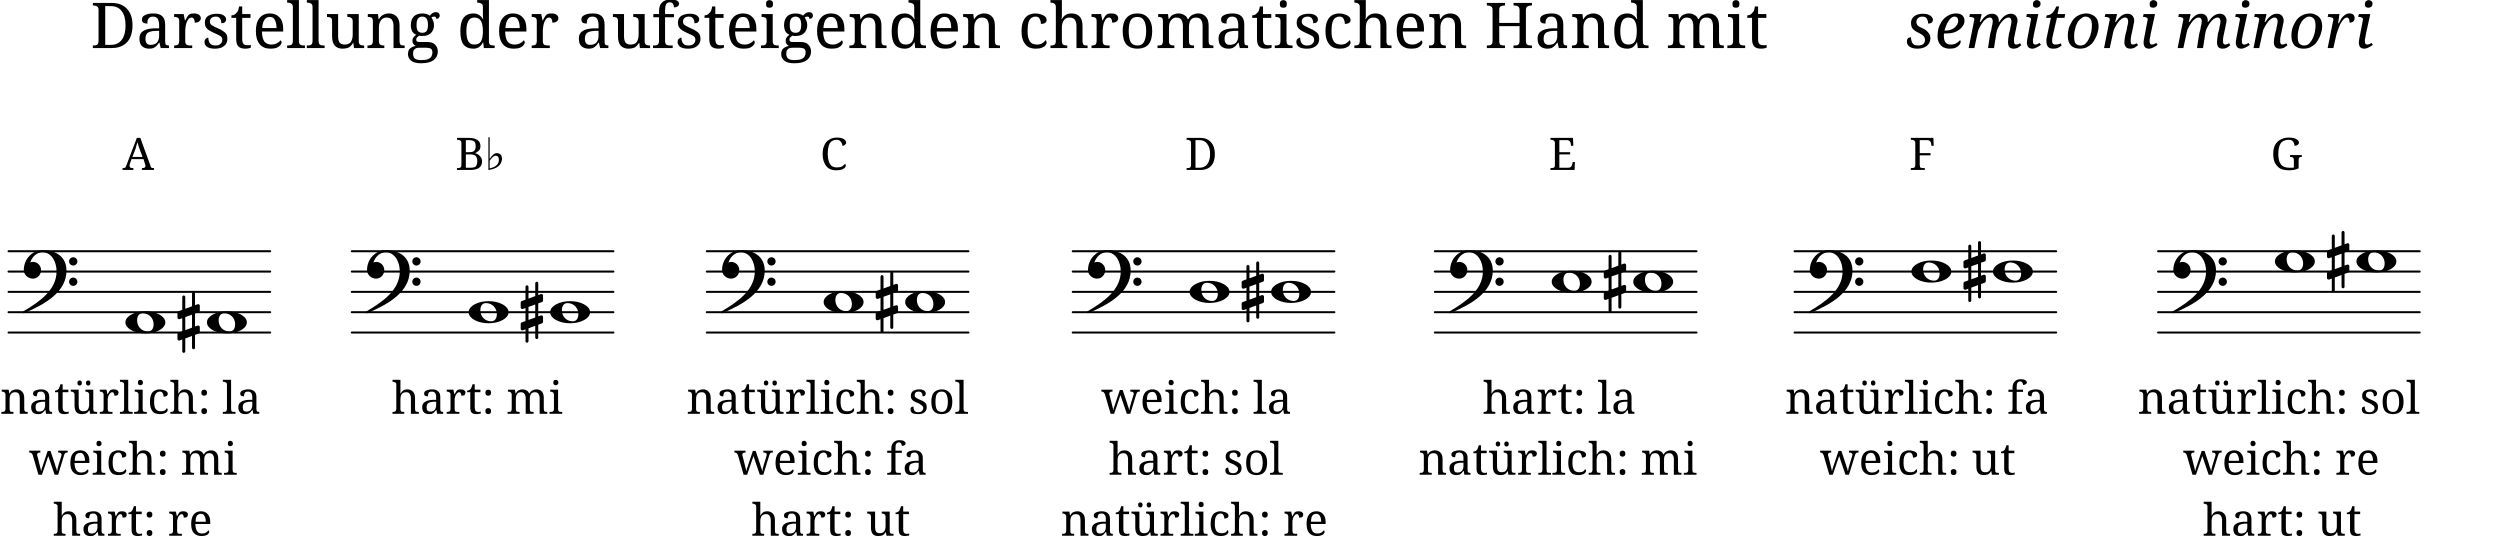
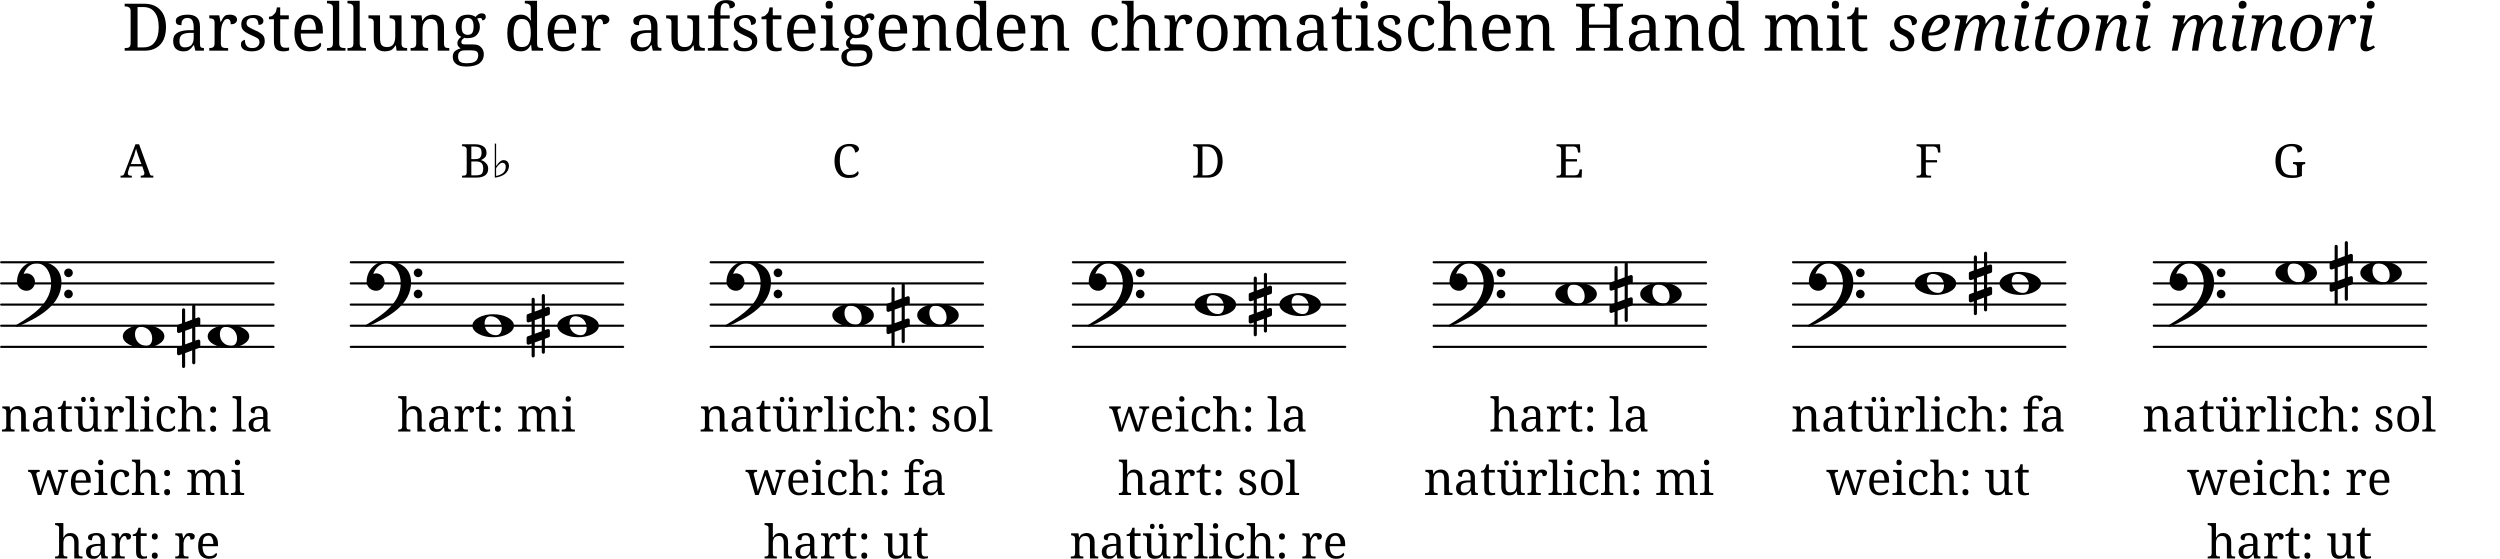
- <svg xmlns="http://www.w3.org/2000/svg" xmlns:xlink="http://www.w3.org/1999/xlink" version="1.2" width="216.18mm" height="46.38mm" viewBox="0 -2.364 123.019 26.395">
+ <svg xmlns="http://www.w3.org/2000/svg" xmlns:xlink="http://www.w3.org/1999/xlink" version="1.2" width="207.63mm" height="46.42mm" viewBox="0 -2.396 118.154 26.418">
  <style type="text/css">

tspan { white-space: pre; }

</style>
-   <g transform="translate(4.4389, -0)">
+   <g transform="translate(5.7623, -0)">
    <text font-family="serif" font-size="3.111" text-anchor="start" fill="currentColor">
      <tspan>Darstellung der aufsteigenden chromatischen Hand mit </tspan>
    </text>
  </g>
-   <g transform="translate(93.7578, -0)">
+   <g transform="translate(89.2427, -0)">
    <text font-family="serif" font-style="italic" font-size="3.111" text-anchor="start" fill="currentColor">
      <tspan>semitoni minori</tspan>
    </text>
  </g>
-   <g transform="translate(6.0263, 6)">
+   <g transform="translate(5.6938, 6)">
    <text font-family="serif" font-size="2.2" text-anchor="start" fill="currentColor">
      <tspan>A</tspan>
    </text>
  </g>
-   <g transform="translate(0.3667, 14)">
-     <line stroke-linejoin="round" stroke-linecap="round" stroke-width="0.1" stroke="currentColor" x1="0.05" y1="0" x2="12.924" y2="0" />
-   </g>
-   <g transform="translate(0.3667, 13)">
-     <line stroke-linejoin="round" stroke-linecap="round" stroke-width="0.1" stroke="currentColor" x1="0.05" y1="0" x2="12.924" y2="0" />
-   </g>
-   <g transform="translate(0.3667, 12)">
-     <line stroke-linejoin="round" stroke-linecap="round" stroke-width="0.1" stroke="currentColor" x1="0.05" y1="0" x2="12.924" y2="0" />
-   </g>
-   <g transform="translate(0.3667, 11)">
-     <line stroke-linejoin="round" stroke-linecap="round" stroke-width="0.1" stroke="currentColor" x1="0.05" y1="0" x2="12.924" y2="0" />
-   </g>
-   <g transform="translate(0.3667, 10)">
-     <line stroke-linejoin="round" stroke-linecap="round" stroke-width="0.1" stroke="currentColor" x1="0.05" y1="0" x2="12.924" y2="0" />
-   </g>
-   <g transform="translate(8.7287, 13.5)">
+   <g transform="translate(0, 14)">
+     <line stroke-linejoin="round" stroke-linecap="round" stroke-width="0.1" stroke="currentColor" x1="0.05" y1="0" x2="12.924" y2="0" />
+   </g>
+   <g transform="translate(0, 13)">
+     <line stroke-linejoin="round" stroke-linecap="round" stroke-width="0.1" stroke="currentColor" x1="0.05" y1="0" x2="12.924" y2="0" />
+   </g>
+   <g transform="translate(0, 12)">
+     <line stroke-linejoin="round" stroke-linecap="round" stroke-width="0.1" stroke="currentColor" x1="0.05" y1="0" x2="12.924" y2="0" />
+   </g>
+   <g transform="translate(0, 11)">
+     <line stroke-linejoin="round" stroke-linecap="round" stroke-width="0.1" stroke="currentColor" x1="0.05" y1="0" x2="12.924" y2="0" />
+   </g>
+   <g transform="translate(0, 10)">
+     <line stroke-linejoin="round" stroke-linecap="round" stroke-width="0.1" stroke="currentColor" x1="0.05" y1="0" x2="12.924" y2="0" />
+   </g>
+   <g transform="translate(8.362, 13.5)">
    <path transform="scale(0.004, -0.004)" d="M216 -312c0 -10 -8 -19 -18 -19s-19 9 -19 19v145l-83 -31v-158c0 -10 -9 -19 -19 -19s-18 9 -18 19v145l-32 -12c-2 -1 -5 -1 -7 -1c-11 0 -20 9 -20 20v60c0 8 5 16 13 19l46 16v160l-32 -11c-2 -1 -5 -1 -7 -1c-11 0 -20 9 -20 20v60c0 8 5 15 13 18l46 17v158 c0 10 8 19 18 19s19 -9 19 -19v-145l83 31v158c0 10 9 19 19 19s18 -9 18 -19v-145l32 12c2 1 5 1 7 1c11 0 20 -9 20 -20v-60c0 -8 -5 -16 -13 -19l-46 -16v-160l32 11c2 1 5 1 7 1c11 0 20 -9 20 -20v-60c0 -8 -5 -15 -13 -18l-46 -17v-158zM96 65v-160l83 30v160z" fill="currentColor" />
  </g>
  <a style="color:inherit;" xlink:href="textedit:///home/johannes/common-lisp/setzkasten/lilypond-export/b1-c5-m2-d.ly:40:16:17">
-     <g transform="translate(10.1787, 13.5)">
-       <path transform="scale(0.004, -0.004)" d="M213 112c-50 0 -69 -43 -69 -88c0 -77 57 -136 134 -136c50 0 69 43 69 88c0 77 -57 136 -134 136zM491 0c0 -43 -34 -75 -72 -96c-53 -29 -114 -40 -174 -40s-120 11 -173 40c-38 21 -72 53 -72 96s34 75 72 96c53 29 113 40 173 40s121 -11 174 -40 c38 -21 72 -53 72 -96z" fill="currentColor" />
-     </g>
-   </a>
-   <g transform="translate(1.1667, 11)">
+     <g transform="translate(9.812, 13.5)">
+       <path transform="scale(0.004, -0.004)" d="M213 112c-50 0 -69 -43 -69 -88c0 -77 57 -136 134 -136c50 0 69 43 69 88c0 77 -57 136 -134 136zM491 0c0 -43 -34 -75 -72 -96c-53 -29 -114 -40 -174 -40s-120 11 -173 40c-38 21 -72 53 -72 96s34 75 72 96c53 29 113 40 173 40s121 -11 174 -40 c38 -21 72 -53 72 -96z" fill="currentColor" />
+     </g>
+   </a>
+   <g transform="translate(0.8, 11)">
    <path transform="scale(0.004, -0.004)" d="M557 -125c0 28 23 51 51 51s51 -23 51 -51s-23 -51 -51 -51s-51 23 -51 51zM557 125c0 28 23 51 51 51s51 -23 51 -51s-23 -51 -51 -51s-51 23 -51 51zM232 263c172 0 293 -88 293 -251c0 -263 -263 -414 -516 -521c-3 -3 -6 -4 -9 -4c-7 0 -13 6 -13 13c0 3 1 6 4 9 c202 118 412 265 412 493c0 120 -63 235 -171 235c-74 0 -129 -54 -154 -126c11 5 22 8 34 8c55 0 100 -45 100 -100c0 -58 -44 -106 -100 -106c-60 0 -112 47 -112 106c0 133 102 244 232 244z" fill="currentColor" />
  </g>
  <a style="color:inherit;" xlink:href="textedit:///home/johannes/common-lisp/setzkasten/lilypond-export/b1-c5-m2-d.ly:39:29:30">
-     <g transform="translate(6.1667, 13.5)">
-       <path transform="scale(0.004, -0.004)" d="M213 112c-50 0 -69 -43 -69 -88c0 -77 57 -136 134 -136c50 0 69 43 69 88c0 77 -57 136 -134 136zM491 0c0 -43 -34 -75 -72 -96c-53 -29 -114 -40 -174 -40s-120 11 -173 40c-38 21 -72 53 -72 96s34 75 72 96c53 29 113 40 173 40s121 -11 174 -40 c38 -21 72 -53 72 -96z" fill="currentColor" />
-     </g>
-   </a>
-   <g transform="translate(0, 18)">
+     <g transform="translate(5.8, 13.5)">
+       <path transform="scale(0.004, -0.004)" d="M213 112c-50 0 -69 -43 -69 -88c0 -77 57 -136 134 -136c50 0 69 43 69 88c0 77 -57 136 -134 136zM491 0c0 -43 -34 -75 -72 -96c-53 -29 -114 -40 -174 -40s-120 11 -173 40c-38 21 -72 53 -72 96s34 75 72 96c53 29 113 40 173 40s121 -11 174 -40 c38 -21 72 -53 72 -96z" fill="currentColor" />
+     </g>
+   </a>
+   <g transform="translate(0.026, 18)">
    <text font-family="serif" font-size="2.2" text-anchor="start" fill="currentColor">
      <tspan>natürlich: la</tspan>
    </text>
  </g>
-   <g transform="translate(1.434, 21)">
+   <g transform="translate(1.3234, 21)">
    <text font-family="serif" font-size="2.2" text-anchor="start" fill="currentColor">
      <tspan>weich: mi</tspan>
    </text>
  </g>
-   <g transform="translate(2.5949, 24)">
+   <g transform="translate(2.5526, 24)">
    <text font-family="serif" font-size="2.2" text-anchor="start" fill="currentColor">
      <tspan>hart: re</tspan>
    </text>
  </g>
-   <g transform="translate(22.4048, 6)">
+   <g transform="translate(21.7568, 6)">
    <text font-family="serif" font-size="2.2" text-anchor="start" fill="currentColor">
      <tspan>B♭</tspan>
    </text>
  </g>
-   <g transform="translate(17.2573, 14)">
-     <line stroke-linejoin="round" stroke-linecap="round" stroke-width="0.1" stroke="currentColor" x1="0.05" y1="0" x2="12.924" y2="0" />
-   </g>
-   <g transform="translate(17.2573, 13)">
-     <line stroke-linejoin="round" stroke-linecap="round" stroke-width="0.1" stroke="currentColor" x1="0.05" y1="0" x2="12.924" y2="0" />
-   </g>
-   <g transform="translate(17.2573, 12)">
-     <line stroke-linejoin="round" stroke-linecap="round" stroke-width="0.1" stroke="currentColor" x1="0.05" y1="0" x2="12.924" y2="0" />
-   </g>
-   <g transform="translate(17.2573, 11)">
-     <line stroke-linejoin="round" stroke-linecap="round" stroke-width="0.1" stroke="currentColor" x1="0.05" y1="0" x2="12.924" y2="0" />
-   </g>
-   <g transform="translate(17.2573, 10)">
-     <line stroke-linejoin="round" stroke-linecap="round" stroke-width="0.1" stroke="currentColor" x1="0.05" y1="0" x2="12.924" y2="0" />
-   </g>
-   <g transform="translate(25.6193, 13)">
+   <g transform="translate(16.524, 14)">
+     <line stroke-linejoin="round" stroke-linecap="round" stroke-width="0.1" stroke="currentColor" x1="0.05" y1="0" x2="12.924" y2="0" />
+   </g>
+   <g transform="translate(16.524, 13)">
+     <line stroke-linejoin="round" stroke-linecap="round" stroke-width="0.1" stroke="currentColor" x1="0.05" y1="0" x2="12.924" y2="0" />
+   </g>
+   <g transform="translate(16.524, 12)">
+     <line stroke-linejoin="round" stroke-linecap="round" stroke-width="0.1" stroke="currentColor" x1="0.05" y1="0" x2="12.924" y2="0" />
+   </g>
+   <g transform="translate(16.524, 11)">
+     <line stroke-linejoin="round" stroke-linecap="round" stroke-width="0.1" stroke="currentColor" x1="0.05" y1="0" x2="12.924" y2="0" />
+   </g>
+   <g transform="translate(16.524, 10)">
+     <line stroke-linejoin="round" stroke-linecap="round" stroke-width="0.1" stroke="currentColor" x1="0.05" y1="0" x2="12.924" y2="0" />
+   </g>
+   <g transform="translate(24.886, 13)">
    <path transform="scale(0.004, -0.004)" d="M216 -312c0 -10 -8 -19 -18 -19s-19 9 -19 19v145l-83 -31v-158c0 -10 -9 -19 -19 -19s-18 9 -18 19v145l-32 -12c-2 -1 -5 -1 -7 -1c-11 0 -20 9 -20 20v60c0 8 5 16 13 19l46 16v160l-32 -11c-2 -1 -5 -1 -7 -1c-11 0 -20 9 -20 20v60c0 8 5 15 13 18l46 17v158 c0 10 8 19 18 19s19 -9 19 -19v-145l83 31v158c0 10 9 19 19 19s18 -9 18 -19v-145l32 12c2 1 5 1 7 1c11 0 20 -9 20 -20v-60c0 -8 -5 -16 -13 -19l-46 -16v-160l32 11c2 1 5 1 7 1c11 0 20 -9 20 -20v-60c0 -8 -5 -15 -13 -18l-46 -17v-158zM96 65v-160l83 30v160z" fill="currentColor" />
  </g>
  <a style="color:inherit;" xlink:href="textedit:///home/johannes/common-lisp/setzkasten/lilypond-export/b1-c5-m2-d.ly:81:16:17">
-     <g transform="translate(27.0693, 13)">
-       <path transform="scale(0.004, -0.004)" d="M213 112c-50 0 -69 -43 -69 -88c0 -77 57 -136 134 -136c50 0 69 43 69 88c0 77 -57 136 -134 136zM491 0c0 -43 -34 -75 -72 -96c-53 -29 -114 -40 -174 -40s-120 11 -173 40c-38 21 -72 53 -72 96s34 75 72 96c53 29 113 40 173 40s121 -11 174 -40 c38 -21 72 -53 72 -96z" fill="currentColor" />
-     </g>
-   </a>
-   <g transform="translate(18.0573, 11)">
+     <g transform="translate(26.336, 13)">
+       <path transform="scale(0.004, -0.004)" d="M213 112c-50 0 -69 -43 -69 -88c0 -77 57 -136 134 -136c50 0 69 43 69 88c0 77 -57 136 -134 136zM491 0c0 -43 -34 -75 -72 -96c-53 -29 -114 -40 -174 -40s-120 11 -173 40c-38 21 -72 53 -72 96s34 75 72 96c53 29 113 40 173 40s121 -11 174 -40 c38 -21 72 -53 72 -96z" fill="currentColor" />
+     </g>
+   </a>
+   <g transform="translate(17.324, 11)">
    <path transform="scale(0.004, -0.004)" d="M557 -125c0 28 23 51 51 51s51 -23 51 -51s-23 -51 -51 -51s-51 23 -51 51zM557 125c0 28 23 51 51 51s51 -23 51 -51s-23 -51 -51 -51s-51 23 -51 51zM232 263c172 0 293 -88 293 -251c0 -263 -263 -414 -516 -521c-3 -3 -6 -4 -9 -4c-7 0 -13 6 -13 13c0 3 1 6 4 9 c202 118 412 265 412 493c0 120 -63 235 -171 235c-74 0 -129 -54 -154 -126c11 5 22 8 34 8c55 0 100 -45 100 -100c0 -58 -44 -106 -100 -106c-60 0 -112 47 -112 106c0 133 102 244 232 244z" fill="currentColor" />
  </g>
  <a style="color:inherit;" xlink:href="textedit:///home/johannes/common-lisp/setzkasten/lilypond-export/b1-c5-m2-d.ly:80:29:30">
-     <g transform="translate(23.0573, 13)">
-       <path transform="scale(0.004, -0.004)" d="M213 112c-50 0 -69 -43 -69 -88c0 -77 57 -136 134 -136c50 0 69 43 69 88c0 77 -57 136 -134 136zM491 0c0 -43 -34 -75 -72 -96c-53 -29 -114 -40 -174 -40s-120 11 -173 40c-38 21 -72 53 -72 96s34 75 72 96c53 29 113 40 173 40s121 -11 174 -40 c38 -21 72 -53 72 -96z" fill="currentColor" />
-     </g>
-   </a>
-   <g transform="translate(19.2636, 18)">
+     <g transform="translate(22.324, 13)">
+       <path transform="scale(0.004, -0.004)" d="M213 112c-50 0 -69 -43 -69 -88c0 -77 57 -136 134 -136c50 0 69 43 69 88c0 77 -57 136 -134 136zM491 0c0 -43 -34 -75 -72 -96c-53 -29 -114 -40 -174 -40s-120 11 -173 40c-38 21 -72 53 -72 96s34 75 72 96c53 29 113 40 173 40s121 -11 174 -40 c38 -21 72 -53 72 -96z" fill="currentColor" />
+     </g>
+   </a>
+   <g transform="translate(18.7693, 18)">
    <text font-family="serif" font-size="2.2" text-anchor="start" fill="currentColor">
      <tspan>hart: mi</tspan>
    </text>
  </g>
-   <g transform="translate(40.3539, 6)">
+   <g transform="translate(39.3133, 6)">
    <text font-family="serif" font-size="2.2" text-anchor="start" fill="currentColor">
      <tspan>C</tspan>
    </text>
  </g>
-   <g transform="translate(34.7284, 14)">
-     <line stroke-linejoin="round" stroke-linecap="round" stroke-width="0.1" stroke="currentColor" x1="0.05" y1="0" x2="12.924" y2="0" />
-   </g>
-   <g transform="translate(34.7284, 13)">
-     <line stroke-linejoin="round" stroke-linecap="round" stroke-width="0.1" stroke="currentColor" x1="0.05" y1="0" x2="12.924" y2="0" />
-   </g>
-   <g transform="translate(34.7284, 12)">
-     <line stroke-linejoin="round" stroke-linecap="round" stroke-width="0.1" stroke="currentColor" x1="0.05" y1="0" x2="12.924" y2="0" />
-   </g>
-   <g transform="translate(34.7284, 11)">
-     <line stroke-linejoin="round" stroke-linecap="round" stroke-width="0.1" stroke="currentColor" x1="0.05" y1="0" x2="12.924" y2="0" />
-   </g>
-   <g transform="translate(34.7284, 10)">
-     <line stroke-linejoin="round" stroke-linecap="round" stroke-width="0.1" stroke="currentColor" x1="0.05" y1="0" x2="12.924" y2="0" />
-   </g>
-   <g transform="translate(43.0904, 12.5)">
+   <g transform="translate(33.5342, 14)">
+     <line stroke-linejoin="round" stroke-linecap="round" stroke-width="0.1" stroke="currentColor" x1="0.05" y1="0" x2="12.924" y2="0" />
+   </g>
+   <g transform="translate(33.5342, 13)">
+     <line stroke-linejoin="round" stroke-linecap="round" stroke-width="0.1" stroke="currentColor" x1="0.05" y1="0" x2="12.924" y2="0" />
+   </g>
+   <g transform="translate(33.5342, 12)">
+     <line stroke-linejoin="round" stroke-linecap="round" stroke-width="0.1" stroke="currentColor" x1="0.05" y1="0" x2="12.924" y2="0" />
+   </g>
+   <g transform="translate(33.5342, 11)">
+     <line stroke-linejoin="round" stroke-linecap="round" stroke-width="0.1" stroke="currentColor" x1="0.05" y1="0" x2="12.924" y2="0" />
+   </g>
+   <g transform="translate(33.5342, 10)">
+     <line stroke-linejoin="round" stroke-linecap="round" stroke-width="0.1" stroke="currentColor" x1="0.05" y1="0" x2="12.924" y2="0" />
+   </g>
+   <g transform="translate(41.8962, 12.5)">
    <path transform="scale(0.004, -0.004)" d="M216 -312c0 -10 -8 -19 -18 -19s-19 9 -19 19v145l-83 -31v-158c0 -10 -9 -19 -19 -19s-18 9 -18 19v145l-32 -12c-2 -1 -5 -1 -7 -1c-11 0 -20 9 -20 20v60c0 8 5 16 13 19l46 16v160l-32 -11c-2 -1 -5 -1 -7 -1c-11 0 -20 9 -20 20v60c0 8 5 15 13 18l46 17v158 c0 10 8 19 18 19s19 -9 19 -19v-145l83 31v158c0 10 9 19 19 19s18 -9 18 -19v-145l32 12c2 1 5 1 7 1c11 0 20 -9 20 -20v-60c0 -8 -5 -16 -13 -19l-46 -16v-160l32 11c2 1 5 1 7 1c11 0 20 -9 20 -20v-60c0 -8 -5 -15 -13 -18l-46 -17v-158zM96 65v-160l83 30v160z" fill="currentColor" />
  </g>
  <a style="color:inherit;" xlink:href="textedit:///home/johannes/common-lisp/setzkasten/lilypond-export/b1-c5-m2-d.ly:116:16:17">
-     <g transform="translate(44.5404, 12.5)">
-       <path transform="scale(0.004, -0.004)" d="M213 112c-50 0 -69 -43 -69 -88c0 -77 57 -136 134 -136c50 0 69 43 69 88c0 77 -57 136 -134 136zM491 0c0 -43 -34 -75 -72 -96c-53 -29 -114 -40 -174 -40s-120 11 -173 40c-38 21 -72 53 -72 96s34 75 72 96c53 29 113 40 173 40s121 -11 174 -40 c38 -21 72 -53 72 -96z" fill="currentColor" />
-     </g>
-   </a>
-   <g transform="translate(35.5284, 11)">
+     <g transform="translate(43.3462, 12.5)">
+       <path transform="scale(0.004, -0.004)" d="M213 112c-50 0 -69 -43 -69 -88c0 -77 57 -136 134 -136c50 0 69 43 69 88c0 77 -57 136 -134 136zM491 0c0 -43 -34 -75 -72 -96c-53 -29 -114 -40 -174 -40s-120 11 -173 40c-38 21 -72 53 -72 96s34 75 72 96c53 29 113 40 173 40s121 -11 174 -40 c38 -21 72 -53 72 -96z" fill="currentColor" />
+     </g>
+   </a>
+   <g transform="translate(34.3342, 11)">
    <path transform="scale(0.004, -0.004)" d="M557 -125c0 28 23 51 51 51s51 -23 51 -51s-23 -51 -51 -51s-51 23 -51 51zM557 125c0 28 23 51 51 51s51 -23 51 -51s-23 -51 -51 -51s-51 23 -51 51zM232 263c172 0 293 -88 293 -251c0 -263 -263 -414 -516 -521c-3 -3 -6 -4 -9 -4c-7 0 -13 6 -13 13c0 3 1 6 4 9 c202 118 412 265 412 493c0 120 -63 235 -171 235c-74 0 -129 -54 -154 -126c11 5 22 8 34 8c55 0 100 -45 100 -100c0 -58 -44 -106 -100 -106c-60 0 -112 47 -112 106c0 133 102 244 232 244z" fill="currentColor" />
  </g>
  <a style="color:inherit;" xlink:href="textedit:///home/johannes/common-lisp/setzkasten/lilypond-export/b1-c5-m2-d.ly:115:29:30">
-     <g transform="translate(40.5284, 12.5)">
-       <path transform="scale(0.004, -0.004)" d="M213 112c-50 0 -69 -43 -69 -88c0 -77 57 -136 134 -136c50 0 69 43 69 88c0 77 -57 136 -134 136zM491 0c0 -43 -34 -75 -72 -96c-53 -29 -114 -40 -174 -40s-120 11 -173 40c-38 21 -72 53 -72 96s34 75 72 96c53 29 113 40 173 40s121 -11 174 -40 c38 -21 72 -53 72 -96z" fill="currentColor" />
-     </g>
-   </a>
-   <g transform="translate(33.7813, 18)">
+     <g transform="translate(39.3342, 12.5)">
+       <path transform="scale(0.004, -0.004)" d="M213 112c-50 0 -69 -43 -69 -88c0 -77 57 -136 134 -136c50 0 69 43 69 88c0 77 -57 136 -134 136zM491 0c0 -43 -34 -75 -72 -96c-53 -29 -114 -40 -174 -40s-120 11 -173 40c-38 21 -72 53 -72 96s34 75 72 96c53 29 113 40 173 40s121 -11 174 -40 c38 -21 72 -53 72 -96z" fill="currentColor" />
+     </g>
+   </a>
+   <g transform="translate(33.048, 18)">
    <text font-family="serif" font-size="2.2" text-anchor="start" fill="currentColor">
      <tspan>natürlich: sol</tspan>
    </text>
  </g>
-   <g transform="translate(36.1372, 21)">
+   <g transform="translate(35.2332, 21)">
    <text font-family="serif" font-size="2.2" text-anchor="start" fill="currentColor">
      <tspan>weich: fa</tspan>
    </text>
  </g>
-   <g transform="translate(36.9737, 24)">
+   <g transform="translate(36.0868, 24)">
    <text font-family="serif" font-size="2.2" text-anchor="start" fill="currentColor">
      <tspan>hart: ut</tspan>
    </text>
  </g>
-   <g transform="translate(58.3112, 6)">
+   <g transform="translate(56.3146, 6)">
    <text font-family="serif" font-size="2.2" text-anchor="start" fill="currentColor">
      <tspan>D</tspan>
    </text>
  </g>
-   <g transform="translate(52.7369, 14)">
-     <line stroke-linejoin="round" stroke-linecap="round" stroke-width="0.1" stroke="currentColor" x1="0.05" y1="0" x2="12.924" y2="0" />
-   </g>
-   <g transform="translate(52.7369, 13)">
-     <line stroke-linejoin="round" stroke-linecap="round" stroke-width="0.1" stroke="currentColor" x1="0.05" y1="0" x2="12.924" y2="0" />
-   </g>
-   <g transform="translate(52.7369, 12)">
-     <line stroke-linejoin="round" stroke-linecap="round" stroke-width="0.1" stroke="currentColor" x1="0.05" y1="0" x2="12.924" y2="0" />
-   </g>
-   <g transform="translate(52.7369, 11)">
-     <line stroke-linejoin="round" stroke-linecap="round" stroke-width="0.1" stroke="currentColor" x1="0.05" y1="0" x2="12.924" y2="0" />
-   </g>
-   <g transform="translate(52.7369, 10)">
-     <line stroke-linejoin="round" stroke-linecap="round" stroke-width="0.1" stroke="currentColor" x1="0.05" y1="0" x2="12.924" y2="0" />
-   </g>
-   <g transform="translate(61.0989, 12)">
+   <g transform="translate(50.6549, 14)">
+     <line stroke-linejoin="round" stroke-linecap="round" stroke-width="0.1" stroke="currentColor" x1="0.05" y1="0" x2="12.924" y2="0" />
+   </g>
+   <g transform="translate(50.6549, 13)">
+     <line stroke-linejoin="round" stroke-linecap="round" stroke-width="0.1" stroke="currentColor" x1="0.05" y1="0" x2="12.924" y2="0" />
+   </g>
+   <g transform="translate(50.6549, 12)">
+     <line stroke-linejoin="round" stroke-linecap="round" stroke-width="0.1" stroke="currentColor" x1="0.05" y1="0" x2="12.924" y2="0" />
+   </g>
+   <g transform="translate(50.6549, 11)">
+     <line stroke-linejoin="round" stroke-linecap="round" stroke-width="0.1" stroke="currentColor" x1="0.05" y1="0" x2="12.924" y2="0" />
+   </g>
+   <g transform="translate(50.6549, 10)">
+     <line stroke-linejoin="round" stroke-linecap="round" stroke-width="0.1" stroke="currentColor" x1="0.05" y1="0" x2="12.924" y2="0" />
+   </g>
+   <g transform="translate(59.0169, 12)">
    <path transform="scale(0.004, -0.004)" d="M216 -312c0 -10 -8 -19 -18 -19s-19 9 -19 19v145l-83 -31v-158c0 -10 -9 -19 -19 -19s-18 9 -18 19v145l-32 -12c-2 -1 -5 -1 -7 -1c-11 0 -20 9 -20 20v60c0 8 5 16 13 19l46 16v160l-32 -11c-2 -1 -5 -1 -7 -1c-11 0 -20 9 -20 20v60c0 8 5 15 13 18l46 17v158 c0 10 8 19 18 19s19 -9 19 -19v-145l83 31v158c0 10 9 19 19 19s18 -9 18 -19v-145l32 12c2 1 5 1 7 1c11 0 20 -9 20 -20v-60c0 -8 -5 -16 -13 -19l-46 -16v-160l32 11c2 1 5 1 7 1c11 0 20 -9 20 -20v-60c0 -8 -5 -15 -13 -18l-46 -17v-158zM96 65v-160l83 30v160z" fill="currentColor" />
  </g>
  <a style="color:inherit;" xlink:href="textedit:///home/johannes/common-lisp/setzkasten/lilypond-export/b1-c5-m2-d.ly:157:16:17">
-     <g transform="translate(62.5489, 12)">
-       <path transform="scale(0.004, -0.004)" d="M213 112c-50 0 -69 -43 -69 -88c0 -77 57 -136 134 -136c50 0 69 43 69 88c0 77 -57 136 -134 136zM491 0c0 -43 -34 -75 -72 -96c-53 -29 -114 -40 -174 -40s-120 11 -173 40c-38 21 -72 53 -72 96s34 75 72 96c53 29 113 40 173 40s121 -11 174 -40 c38 -21 72 -53 72 -96z" fill="currentColor" />
-     </g>
-   </a>
-   <g transform="translate(53.5369, 11)">
+     <g transform="translate(60.4669, 12)">
+       <path transform="scale(0.004, -0.004)" d="M213 112c-50 0 -69 -43 -69 -88c0 -77 57 -136 134 -136c50 0 69 43 69 88c0 77 -57 136 -134 136zM491 0c0 -43 -34 -75 -72 -96c-53 -29 -114 -40 -174 -40s-120 11 -173 40c-38 21 -72 53 -72 96s34 75 72 96c53 29 113 40 173 40s121 -11 174 -40 c38 -21 72 -53 72 -96z" fill="currentColor" />
+     </g>
+   </a>
+   <g transform="translate(51.4549, 11)">
    <path transform="scale(0.004, -0.004)" d="M557 -125c0 28 23 51 51 51s51 -23 51 -51s-23 -51 -51 -51s-51 23 -51 51zM557 125c0 28 23 51 51 51s51 -23 51 -51s-23 -51 -51 -51s-51 23 -51 51zM232 263c172 0 293 -88 293 -251c0 -263 -263 -414 -516 -521c-3 -3 -6 -4 -9 -4c-7 0 -13 6 -13 13c0 3 1 6 4 9 c202 118 412 265 412 493c0 120 -63 235 -171 235c-74 0 -129 -54 -154 -126c11 5 22 8 34 8c55 0 100 -45 100 -100c0 -58 -44 -106 -100 -106c-60 0 -112 47 -112 106c0 133 102 244 232 244z" fill="currentColor" />
  </g>
  <a style="color:inherit;" xlink:href="textedit:///home/johannes/common-lisp/setzkasten/lilypond-export/b1-c5-m2-d.ly:156:29:30">
-     <g transform="translate(58.5369, 12)">
-       <path transform="scale(0.004, -0.004)" d="M213 112c-50 0 -69 -43 -69 -88c0 -77 57 -136 134 -136c50 0 69 43 69 88c0 77 -57 136 -134 136zM491 0c0 -43 -34 -75 -72 -96c-53 -29 -114 -40 -174 -40s-120 11 -173 40c-38 21 -72 53 -72 96s34 75 72 96c53 29 113 40 173 40s121 -11 174 -40 c38 -21 72 -53 72 -96z" fill="currentColor" />
-     </g>
-   </a>
-   <g transform="translate(54.1969, 18)">
+     <g transform="translate(56.4549, 12)">
+       <path transform="scale(0.004, -0.004)" d="M213 112c-50 0 -69 -43 -69 -88c0 -77 57 -136 134 -136c50 0 69 43 69 88c0 77 -57 136 -134 136zM491 0c0 -43 -34 -75 -72 -96c-53 -29 -114 -40 -174 -40s-120 11 -173 40c-38 21 -72 53 -72 96s34 75 72 96c53 29 113 40 173 40s121 -11 174 -40 c38 -21 72 -53 72 -96z" fill="currentColor" />
+     </g>
+   </a>
+   <g transform="translate(52.4222, 18)">
    <text font-family="serif" font-size="2.2" text-anchor="start" fill="currentColor">
      <tspan>weich: la</tspan>
    </text>
  </g>
-   <g transform="translate(54.5554, 21)">
+   <g transform="translate(52.8319, 21)">
    <text font-family="serif" font-size="2.2" text-anchor="start" fill="currentColor">
      <tspan>hart: sol</tspan>
    </text>
  </g>
-   <g transform="translate(52.1995, 24)">
+   <g transform="translate(50.5443, 24)">
    <text font-family="serif" font-size="2.2" text-anchor="start" fill="currentColor">
      <tspan>natürlich: re</tspan>
    </text>
  </g>
-   <g transform="translate(76.2172, 6)">
+   <g transform="translate(73.4865, 6)">
    <text font-family="serif" font-size="2.2" text-anchor="start" fill="currentColor">
      <tspan>E</tspan>
    </text>
  </g>
-   <g transform="translate(70.5576, 14)">
-     <line stroke-linejoin="round" stroke-linecap="round" stroke-width="0.1" stroke="currentColor" x1="0.05" y1="0" x2="12.924" y2="0" />
-   </g>
-   <g transform="translate(70.5576, 13)">
-     <line stroke-linejoin="round" stroke-linecap="round" stroke-width="0.1" stroke="currentColor" x1="0.05" y1="0" x2="12.924" y2="0" />
-   </g>
-   <g transform="translate(70.5576, 12)">
-     <line stroke-linejoin="round" stroke-linecap="round" stroke-width="0.1" stroke="currentColor" x1="0.05" y1="0" x2="12.924" y2="0" />
-   </g>
-   <g transform="translate(70.5576, 11)">
-     <line stroke-linejoin="round" stroke-linecap="round" stroke-width="0.1" stroke="currentColor" x1="0.05" y1="0" x2="12.924" y2="0" />
-   </g>
-   <g transform="translate(70.5576, 10)">
-     <line stroke-linejoin="round" stroke-linecap="round" stroke-width="0.1" stroke="currentColor" x1="0.05" y1="0" x2="12.924" y2="0" />
-   </g>
-   <g transform="translate(78.9196, 11.5)">
+   <g transform="translate(67.7074, 14)">
+     <line stroke-linejoin="round" stroke-linecap="round" stroke-width="0.1" stroke="currentColor" x1="0.05" y1="0" x2="12.924" y2="0" />
+   </g>
+   <g transform="translate(67.7074, 13)">
+     <line stroke-linejoin="round" stroke-linecap="round" stroke-width="0.1" stroke="currentColor" x1="0.05" y1="0" x2="12.924" y2="0" />
+   </g>
+   <g transform="translate(67.7074, 12)">
+     <line stroke-linejoin="round" stroke-linecap="round" stroke-width="0.1" stroke="currentColor" x1="0.05" y1="0" x2="12.924" y2="0" />
+   </g>
+   <g transform="translate(67.7074, 11)">
+     <line stroke-linejoin="round" stroke-linecap="round" stroke-width="0.1" stroke="currentColor" x1="0.05" y1="0" x2="12.924" y2="0" />
+   </g>
+   <g transform="translate(67.7074, 10)">
+     <line stroke-linejoin="round" stroke-linecap="round" stroke-width="0.1" stroke="currentColor" x1="0.05" y1="0" x2="12.924" y2="0" />
+   </g>
+   <g transform="translate(76.0694, 11.5)">
    <path transform="scale(0.004, -0.004)" d="M216 -312c0 -10 -8 -19 -18 -19s-19 9 -19 19v145l-83 -31v-158c0 -10 -9 -19 -19 -19s-18 9 -18 19v145l-32 -12c-2 -1 -5 -1 -7 -1c-11 0 -20 9 -20 20v60c0 8 5 16 13 19l46 16v160l-32 -11c-2 -1 -5 -1 -7 -1c-11 0 -20 9 -20 20v60c0 8 5 15 13 18l46 17v158 c0 10 8 19 18 19s19 -9 19 -19v-145l83 31v158c0 10 9 19 19 19s18 -9 18 -19v-145l32 12c2 1 5 1 7 1c11 0 20 -9 20 -20v-60c0 -8 -5 -16 -13 -19l-46 -16v-160l32 11c2 1 5 1 7 1c11 0 20 -9 20 -20v-60c0 -8 -5 -15 -13 -18l-46 -17v-158zM96 65v-160l83 30v160z" fill="currentColor" />
  </g>
  <a style="color:inherit;" xlink:href="textedit:///home/johannes/common-lisp/setzkasten/lilypond-export/b1-c5-m2-d.ly:198:16:17">
-     <g transform="translate(80.3696, 11.5)">
-       <path transform="scale(0.004, -0.004)" d="M213 112c-50 0 -69 -43 -69 -88c0 -77 57 -136 134 -136c50 0 69 43 69 88c0 77 -57 136 -134 136zM491 0c0 -43 -34 -75 -72 -96c-53 -29 -114 -40 -174 -40s-120 11 -173 40c-38 21 -72 53 -72 96s34 75 72 96c53 29 113 40 173 40s121 -11 174 -40 c38 -21 72 -53 72 -96z" fill="currentColor" />
-     </g>
-   </a>
-   <g transform="translate(71.3576, 11)">
+     <g transform="translate(77.5194, 11.5)">
+       <path transform="scale(0.004, -0.004)" d="M213 112c-50 0 -69 -43 -69 -88c0 -77 57 -136 134 -136c50 0 69 43 69 88c0 77 -57 136 -134 136zM491 0c0 -43 -34 -75 -72 -96c-53 -29 -114 -40 -174 -40s-120 11 -173 40c-38 21 -72 53 -72 96s34 75 72 96c53 29 113 40 173 40s121 -11 174 -40 c38 -21 72 -53 72 -96z" fill="currentColor" />
+     </g>
+   </a>
+   <g transform="translate(68.5074, 11)">
    <path transform="scale(0.004, -0.004)" d="M557 -125c0 28 23 51 51 51s51 -23 51 -51s-23 -51 -51 -51s-51 23 -51 51zM557 125c0 28 23 51 51 51s51 -23 51 -51s-23 -51 -51 -51s-51 23 -51 51zM232 263c172 0 293 -88 293 -251c0 -263 -263 -414 -516 -521c-3 -3 -6 -4 -9 -4c-7 0 -13 6 -13 13c0 3 1 6 4 9 c202 118 412 265 412 493c0 120 -63 235 -171 235c-74 0 -129 -54 -154 -126c11 5 22 8 34 8c55 0 100 -45 100 -100c0 -58 -44 -106 -100 -106c-60 0 -112 47 -112 106c0 133 102 244 232 244z" fill="currentColor" />
  </g>
  <a style="color:inherit;" xlink:href="textedit:///home/johannes/common-lisp/setzkasten/lilypond-export/b1-c5-m2-d.ly:197:29:30">
-     <g transform="translate(76.3576, 11.5)">
-       <path transform="scale(0.004, -0.004)" d="M213 112c-50 0 -69 -43 -69 -88c0 -77 57 -136 134 -136c50 0 69 43 69 88c0 77 -57 136 -134 136zM491 0c0 -43 -34 -75 -72 -96c-53 -29 -114 -40 -174 -40s-120 11 -173 40c-38 21 -72 53 -72 96s34 75 72 96c53 29 113 40 173 40s121 -11 174 -40 c38 -21 72 -53 72 -96z" fill="currentColor" />
-     </g>
-   </a>
-   <g transform="translate(72.9565, 18)">
+     <g transform="translate(73.5074, 11.5)">
+       <path transform="scale(0.004, -0.004)" d="M213 112c-50 0 -69 -43 -69 -88c0 -77 57 -136 134 -136c50 0 69 43 69 88c0 77 -57 136 -134 136zM491 0c0 -43 -34 -75 -72 -96c-53 -29 -114 -40 -174 -40s-120 11 -173 40c-38 21 -72 53 -72 96s34 75 72 96c53 29 113 40 173 40s121 -11 174 -40 c38 -21 72 -53 72 -96z" fill="currentColor" />
+     </g>
+   </a>
+   <g transform="translate(70.3965, 18)">
    <text font-family="serif" font-size="2.2" text-anchor="start" fill="currentColor">
      <tspan>hart: la</tspan>
    </text>
  </g>
-   <g transform="translate(69.7983, 21)">
+   <g transform="translate(67.2895, 21)">
    <text font-family="serif" font-size="2.2" text-anchor="start" fill="currentColor">
      <tspan>natürlich: mi</tspan>
    </text>
  </g>
-   <g transform="translate(93.9525, 6)">
+   <g transform="translate(90.5048, 6)">
    <text font-family="serif" font-size="2.2" text-anchor="start" fill="currentColor">
      <tspan>F</tspan>
    </text>
  </g>
-   <g transform="translate(88.2588, 14)">
-     <line stroke-linejoin="round" stroke-linecap="round" stroke-width="0.1" stroke="currentColor" x1="0.05" y1="0" x2="12.924" y2="0" />
-   </g>
-   <g transform="translate(88.2588, 13)">
-     <line stroke-linejoin="round" stroke-linecap="round" stroke-width="0.1" stroke="currentColor" x1="0.05" y1="0" x2="12.924" y2="0" />
-   </g>
-   <g transform="translate(88.2588, 12)">
-     <line stroke-linejoin="round" stroke-linecap="round" stroke-width="0.1" stroke="currentColor" x1="0.05" y1="0" x2="12.924" y2="0" />
-   </g>
-   <g transform="translate(88.2588, 11)">
-     <line stroke-linejoin="round" stroke-linecap="round" stroke-width="0.1" stroke="currentColor" x1="0.05" y1="0" x2="12.924" y2="0" />
-   </g>
-   <g transform="translate(88.2588, 10)">
-     <line stroke-linejoin="round" stroke-linecap="round" stroke-width="0.1" stroke="currentColor" x1="0.05" y1="0" x2="12.924" y2="0" />
-   </g>
-   <g transform="translate(96.6208, 11)">
+   <g transform="translate(84.6916, 14)">
+     <line stroke-linejoin="round" stroke-linecap="round" stroke-width="0.1" stroke="currentColor" x1="0.05" y1="0" x2="12.924" y2="0" />
+   </g>
+   <g transform="translate(84.6916, 13)">
+     <line stroke-linejoin="round" stroke-linecap="round" stroke-width="0.1" stroke="currentColor" x1="0.05" y1="0" x2="12.924" y2="0" />
+   </g>
+   <g transform="translate(84.6916, 12)">
+     <line stroke-linejoin="round" stroke-linecap="round" stroke-width="0.1" stroke="currentColor" x1="0.05" y1="0" x2="12.924" y2="0" />
+   </g>
+   <g transform="translate(84.6916, 11)">
+     <line stroke-linejoin="round" stroke-linecap="round" stroke-width="0.1" stroke="currentColor" x1="0.05" y1="0" x2="12.924" y2="0" />
+   </g>
+   <g transform="translate(84.6916, 10)">
+     <line stroke-linejoin="round" stroke-linecap="round" stroke-width="0.1" stroke="currentColor" x1="0.05" y1="0" x2="12.924" y2="0" />
+   </g>
+   <g transform="translate(93.0536, 11)">
    <path transform="scale(0.004, -0.004)" d="M216 -312c0 -10 -8 -19 -18 -19s-19 9 -19 19v145l-83 -31v-158c0 -10 -9 -19 -19 -19s-18 9 -18 19v145l-32 -12c-2 -1 -5 -1 -7 -1c-11 0 -20 9 -20 20v60c0 8 5 16 13 19l46 16v160l-32 -11c-2 -1 -5 -1 -7 -1c-11 0 -20 9 -20 20v60c0 8 5 15 13 18l46 17v158 c0 10 8 19 18 19s19 -9 19 -19v-145l83 31v158c0 10 9 19 19 19s18 -9 18 -19v-145l32 12c2 1 5 1 7 1c11 0 20 -9 20 -20v-60c0 -8 -5 -16 -13 -19l-46 -16v-160l32 11c2 1 5 1 7 1c11 0 20 -9 20 -20v-60c0 -8 -5 -15 -13 -18l-46 -17v-158zM96 65v-160l83 30v160z" fill="currentColor" />
  </g>
  <a style="color:inherit;" xlink:href="textedit:///home/johannes/common-lisp/setzkasten/lilypond-export/b1-c5-m2-d.ly:236:16:17">
-     <g transform="translate(98.0708, 11)">
-       <path transform="scale(0.004, -0.004)" d="M213 112c-50 0 -69 -43 -69 -88c0 -77 57 -136 134 -136c50 0 69 43 69 88c0 77 -57 136 -134 136zM491 0c0 -43 -34 -75 -72 -96c-53 -29 -114 -40 -174 -40s-120 11 -173 40c-38 21 -72 53 -72 96s34 75 72 96c53 29 113 40 173 40s121 -11 174 -40 c38 -21 72 -53 72 -96z" fill="currentColor" />
-     </g>
-   </a>
-   <g transform="translate(89.0588, 11)">
+     <g transform="translate(94.5036, 11)">
+       <path transform="scale(0.004, -0.004)" d="M213 112c-50 0 -69 -43 -69 -88c0 -77 57 -136 134 -136c50 0 69 43 69 88c0 77 -57 136 -134 136zM491 0c0 -43 -34 -75 -72 -96c-53 -29 -114 -40 -174 -40s-120 11 -173 40c-38 21 -72 53 -72 96s34 75 72 96c53 29 113 40 173 40s121 -11 174 -40 c38 -21 72 -53 72 -96z" fill="currentColor" />
+     </g>
+   </a>
+   <g transform="translate(85.4916, 11)">
    <path transform="scale(0.004, -0.004)" d="M557 -125c0 28 23 51 51 51s51 -23 51 -51s-23 -51 -51 -51s-51 23 -51 51zM557 125c0 28 23 51 51 51s51 -23 51 -51s-23 -51 -51 -51s-51 23 -51 51zM232 263c172 0 293 -88 293 -251c0 -263 -263 -414 -516 -521c-3 -3 -6 -4 -9 -4c-7 0 -13 6 -13 13c0 3 1 6 4 9 c202 118 412 265 412 493c0 120 -63 235 -171 235c-74 0 -129 -54 -154 -126c11 5 22 8 34 8c55 0 100 -45 100 -100c0 -58 -44 -106 -100 -106c-60 0 -112 47 -112 106c0 133 102 244 232 244z" fill="currentColor" />
  </g>
  <a style="color:inherit;" xlink:href="textedit:///home/johannes/common-lisp/setzkasten/lilypond-export/b1-c5-m2-d.ly:235:29:30">
-     <g transform="translate(94.0588, 11)">
-       <path transform="scale(0.004, -0.004)" d="M213 112c-50 0 -69 -43 -69 -88c0 -77 57 -136 134 -136c50 0 69 43 69 88c0 77 -57 136 -134 136zM491 0c0 -43 -34 -75 -72 -96c-53 -29 -114 -40 -174 -40s-120 11 -173 40c-38 21 -72 53 -72 96s34 75 72 96c53 29 113 40 173 40s121 -11 174 -40 c38 -21 72 -53 72 -96z" fill="currentColor" />
-     </g>
-   </a>
-   <g transform="translate(87.8409, 18)">
+     <g transform="translate(90.4916, 11)">
+       <path transform="scale(0.004, -0.004)" d="M213 112c-50 0 -69 -43 -69 -88c0 -77 57 -136 134 -136c50 0 69 43 69 88c0 77 -57 136 -134 136zM491 0c0 -43 -34 -75 -72 -96c-53 -29 -114 -40 -174 -40s-120 11 -173 40c-38 21 -72 53 -72 96s34 75 72 96c53 29 113 40 173 40s121 -11 174 -40 c38 -21 72 -53 72 -96z" fill="currentColor" />
+     </g>
+   </a>
+   <g transform="translate(84.6493, 18)">
    <text font-family="serif" font-size="2.2" text-anchor="start" fill="currentColor">
      <tspan>natürlich: fa</tspan>
    </text>
  </g>
-   <g transform="translate(89.5651, 21)">
+   <g transform="translate(86.3223, 21)">
    <text font-family="serif" font-size="2.2" text-anchor="start" fill="currentColor">
      <tspan>weich: ut</tspan>
    </text>
  </g>
-   <g transform="translate(111.7391, 6)">
+   <g transform="translate(107.4207, 6)">
    <text font-family="serif" font-size="2.2" text-anchor="start" fill="currentColor">
      <tspan>G</tspan>
    </text>
  </g>
-   <g transform="translate(106.1477, 14)">
-     <line stroke-linejoin="round" stroke-linecap="round" stroke-width="0.1" stroke="currentColor" x1="0.05" y1="0" x2="12.924" y2="0" />
-   </g>
-   <g transform="translate(106.1477, 13)">
-     <line stroke-linejoin="round" stroke-linecap="round" stroke-width="0.1" stroke="currentColor" x1="0.05" y1="0" x2="12.924" y2="0" />
-   </g>
-   <g transform="translate(106.1477, 12)">
-     <line stroke-linejoin="round" stroke-linecap="round" stroke-width="0.1" stroke="currentColor" x1="0.05" y1="0" x2="12.924" y2="0" />
-   </g>
-   <g transform="translate(106.1477, 11)">
-     <line stroke-linejoin="round" stroke-linecap="round" stroke-width="0.1" stroke="currentColor" x1="0.05" y1="0" x2="12.924" y2="0" />
-   </g>
-   <g transform="translate(106.1477, 10)">
-     <line stroke-linejoin="round" stroke-linecap="round" stroke-width="0.1" stroke="currentColor" x1="0.05" y1="0" x2="12.924" y2="0" />
-   </g>
-   <g transform="translate(114.5097, 10.5)">
+   <g transform="translate(101.744, 14)">
+     <line stroke-linejoin="round" stroke-linecap="round" stroke-width="0.1" stroke="currentColor" x1="0.05" y1="0" x2="12.924" y2="0" />
+   </g>
+   <g transform="translate(101.744, 13)">
+     <line stroke-linejoin="round" stroke-linecap="round" stroke-width="0.1" stroke="currentColor" x1="0.05" y1="0" x2="12.924" y2="0" />
+   </g>
+   <g transform="translate(101.744, 12)">
+     <line stroke-linejoin="round" stroke-linecap="round" stroke-width="0.1" stroke="currentColor" x1="0.05" y1="0" x2="12.924" y2="0" />
+   </g>
+   <g transform="translate(101.744, 11)">
+     <line stroke-linejoin="round" stroke-linecap="round" stroke-width="0.1" stroke="currentColor" x1="0.05" y1="0" x2="12.924" y2="0" />
+   </g>
+   <g transform="translate(101.744, 10)">
+     <line stroke-linejoin="round" stroke-linecap="round" stroke-width="0.1" stroke="currentColor" x1="0.05" y1="0" x2="12.924" y2="0" />
+   </g>
+   <g transform="translate(110.106, 10.5)">
    <path transform="scale(0.004, -0.004)" d="M216 -312c0 -10 -8 -19 -18 -19s-19 9 -19 19v145l-83 -31v-158c0 -10 -9 -19 -19 -19s-18 9 -18 19v145l-32 -12c-2 -1 -5 -1 -7 -1c-11 0 -20 9 -20 20v60c0 8 5 16 13 19l46 16v160l-32 -11c-2 -1 -5 -1 -7 -1c-11 0 -20 9 -20 20v60c0 8 5 15 13 18l46 17v158 c0 10 8 19 18 19s19 -9 19 -19v-145l83 31v158c0 10 9 19 19 19s18 -9 18 -19v-145l32 12c2 1 5 1 7 1c11 0 20 -9 20 -20v-60c0 -8 -5 -16 -13 -19l-46 -16v-160l32 11c2 1 5 1 7 1c11 0 20 -9 20 -20v-60c0 -8 -5 -15 -13 -18l-46 -17v-158zM96 65v-160l83 30v160z" fill="currentColor" />
  </g>
  <a style="color:inherit;" xlink:href="textedit:///home/johannes/common-lisp/setzkasten/lilypond-export/b1-c5-m2-d.ly:274:16:17">
-     <g transform="translate(115.9597, 10.5)">
-       <path transform="scale(0.004, -0.004)" d="M213 112c-50 0 -69 -43 -69 -88c0 -77 57 -136 134 -136c50 0 69 43 69 88c0 77 -57 136 -134 136zM491 0c0 -43 -34 -75 -72 -96c-53 -29 -114 -40 -174 -40s-120 11 -173 40c-38 21 -72 53 -72 96s34 75 72 96c53 29 113 40 173 40s121 -11 174 -40 c38 -21 72 -53 72 -96z" fill="currentColor" />
-     </g>
-   </a>
-   <g transform="translate(106.9477, 11)">
+     <g transform="translate(111.556, 10.5)">
+       <path transform="scale(0.004, -0.004)" d="M213 112c-50 0 -69 -43 -69 -88c0 -77 57 -136 134 -136c50 0 69 43 69 88c0 77 -57 136 -134 136zM491 0c0 -43 -34 -75 -72 -96c-53 -29 -114 -40 -174 -40s-120 11 -173 40c-38 21 -72 53 -72 96s34 75 72 96c53 29 113 40 173 40s121 -11 174 -40 c38 -21 72 -53 72 -96z" fill="currentColor" />
+     </g>
+   </a>
+   <g transform="translate(102.544, 11)">
    <path transform="scale(0.004, -0.004)" d="M557 -125c0 28 23 51 51 51s51 -23 51 -51s-23 -51 -51 -51s-51 23 -51 51zM557 125c0 28 23 51 51 51s51 -23 51 -51s-23 -51 -51 -51s-51 23 -51 51zM232 263c172 0 293 -88 293 -251c0 -263 -263 -414 -516 -521c-3 -3 -6 -4 -9 -4c-7 0 -13 6 -13 13c0 3 1 6 4 9 c202 118 412 265 412 493c0 120 -63 235 -171 235c-74 0 -129 -54 -154 -126c11 5 22 8 34 8c55 0 100 -45 100 -100c0 -58 -44 -106 -100 -106c-60 0 -112 47 -112 106c0 133 102 244 232 244z" fill="currentColor" />
  </g>
  <a style="color:inherit;" xlink:href="textedit:///home/johannes/common-lisp/setzkasten/lilypond-export/b1-c5-m2-d.ly:273:29:30">
-     <g transform="translate(111.9477, 10.5)">
-       <path transform="scale(0.004, -0.004)" d="M213 112c-50 0 -69 -43 -69 -88c0 -77 57 -136 134 -136c50 0 69 43 69 88c0 77 -57 136 -134 136zM491 0c0 -43 -34 -75 -72 -96c-53 -29 -114 -40 -174 -40s-120 11 -173 40c-38 21 -72 53 -72 96s34 75 72 96c53 29 113 40 173 40s121 -11 174 -40 c38 -21 72 -53 72 -96z" fill="currentColor" />
-     </g>
-   </a>
-   <g transform="translate(105.2006, 18)">
+     <g transform="translate(107.544, 10.5)">
+       <path transform="scale(0.004, -0.004)" d="M213 112c-50 0 -69 -43 -69 -88c0 -77 57 -136 134 -136c50 0 69 43 69 88c0 77 -57 136 -134 136zM491 0c0 -43 -34 -75 -72 -96c-53 -29 -114 -40 -174 -40s-120 11 -173 40c-38 21 -72 53 -72 96s34 75 72 96c53 29 113 40 173 40s121 -11 174 -40 c38 -21 72 -53 72 -96z" fill="currentColor" />
+     </g>
+   </a>
+   <g transform="translate(101.2579, 18)">
    <text font-family="serif" font-size="2.2" text-anchor="start" fill="currentColor">
      <tspan>natürlich: sol</tspan>
    </text>
  </g>
-   <g transform="translate(107.437, 21)">
+   <g transform="translate(103.3747, 21)">
    <text font-family="serif" font-size="2.2" text-anchor="start" fill="currentColor">
      <tspan>weich: re</tspan>
    </text>
  </g>
-   <g transform="translate(108.393, 24)">
+   <g transform="translate(104.2966, 24)">
    <text font-family="serif" font-size="2.2" text-anchor="start" fill="currentColor">
      <tspan>hart: ut</tspan>
    </text>
  </g>
</svg>
